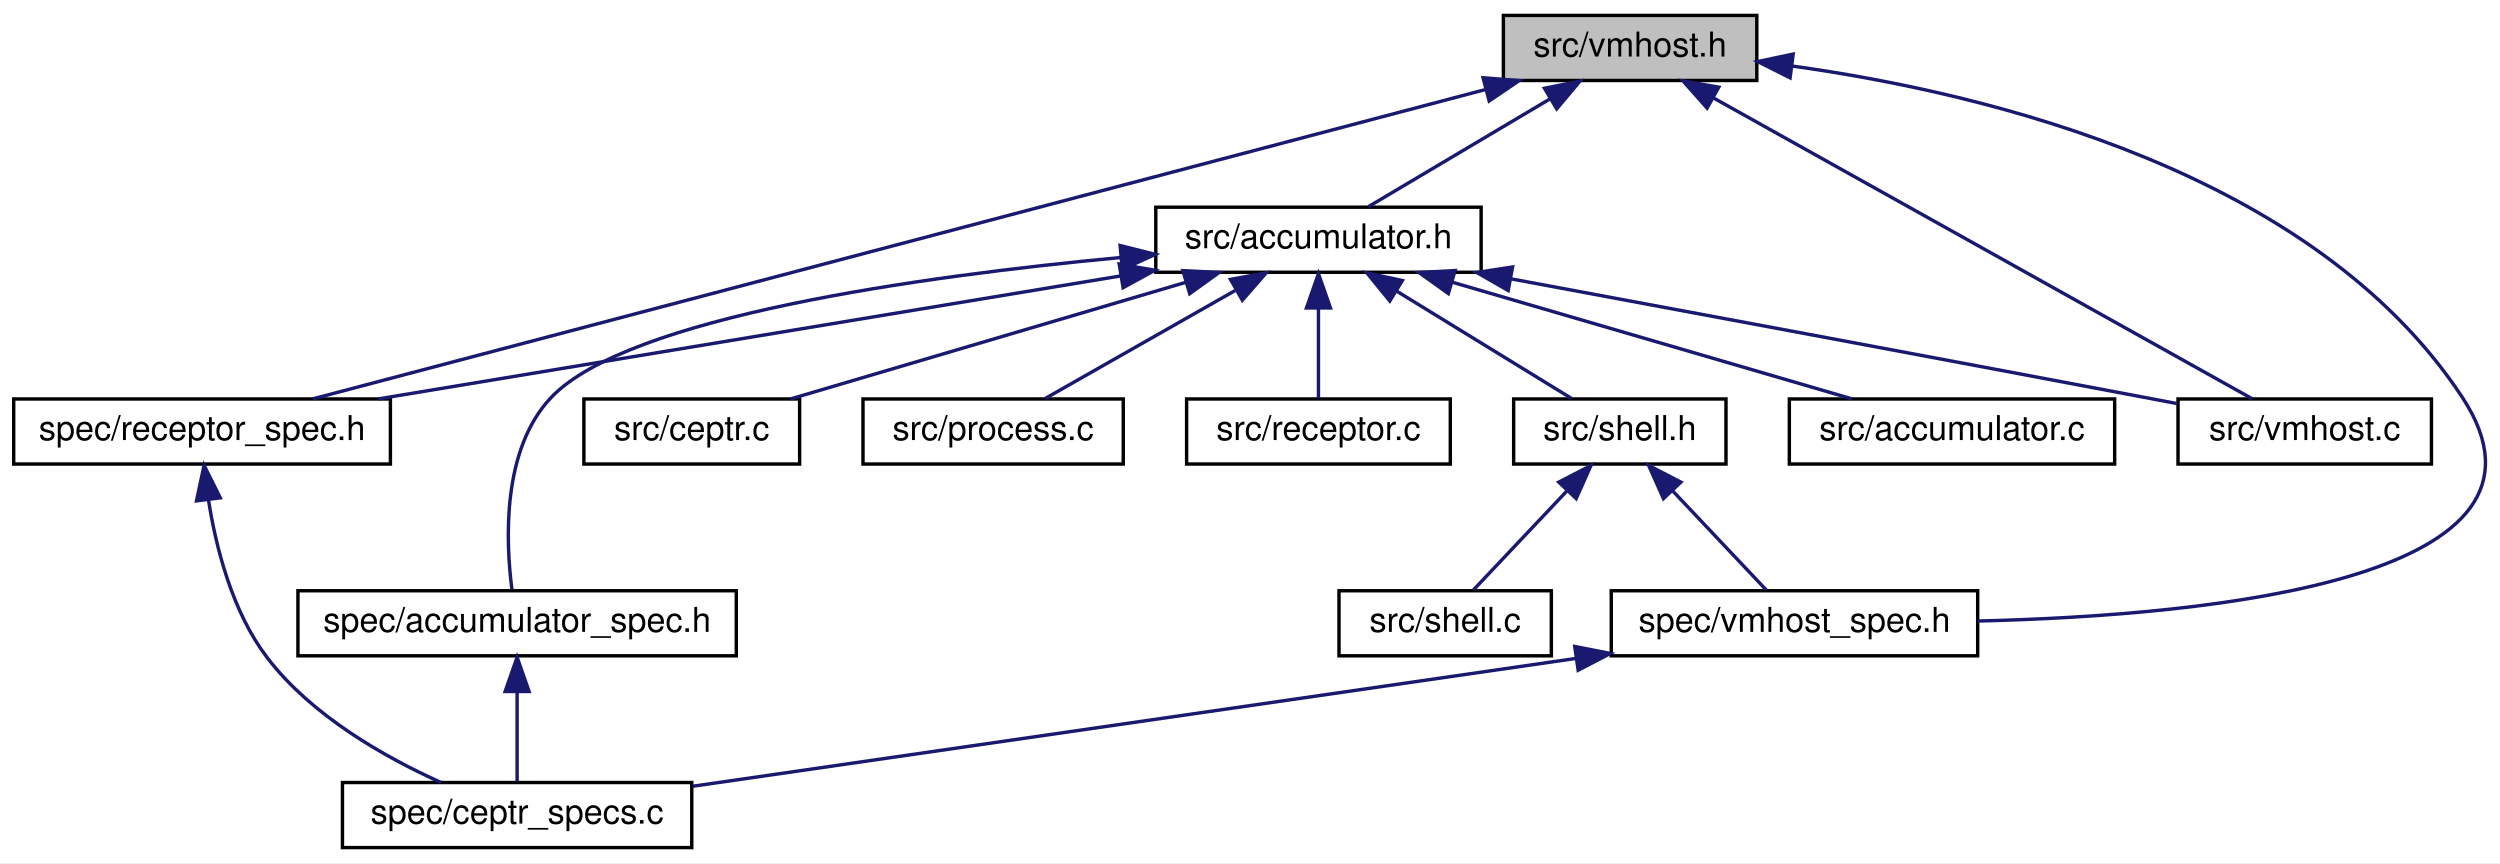
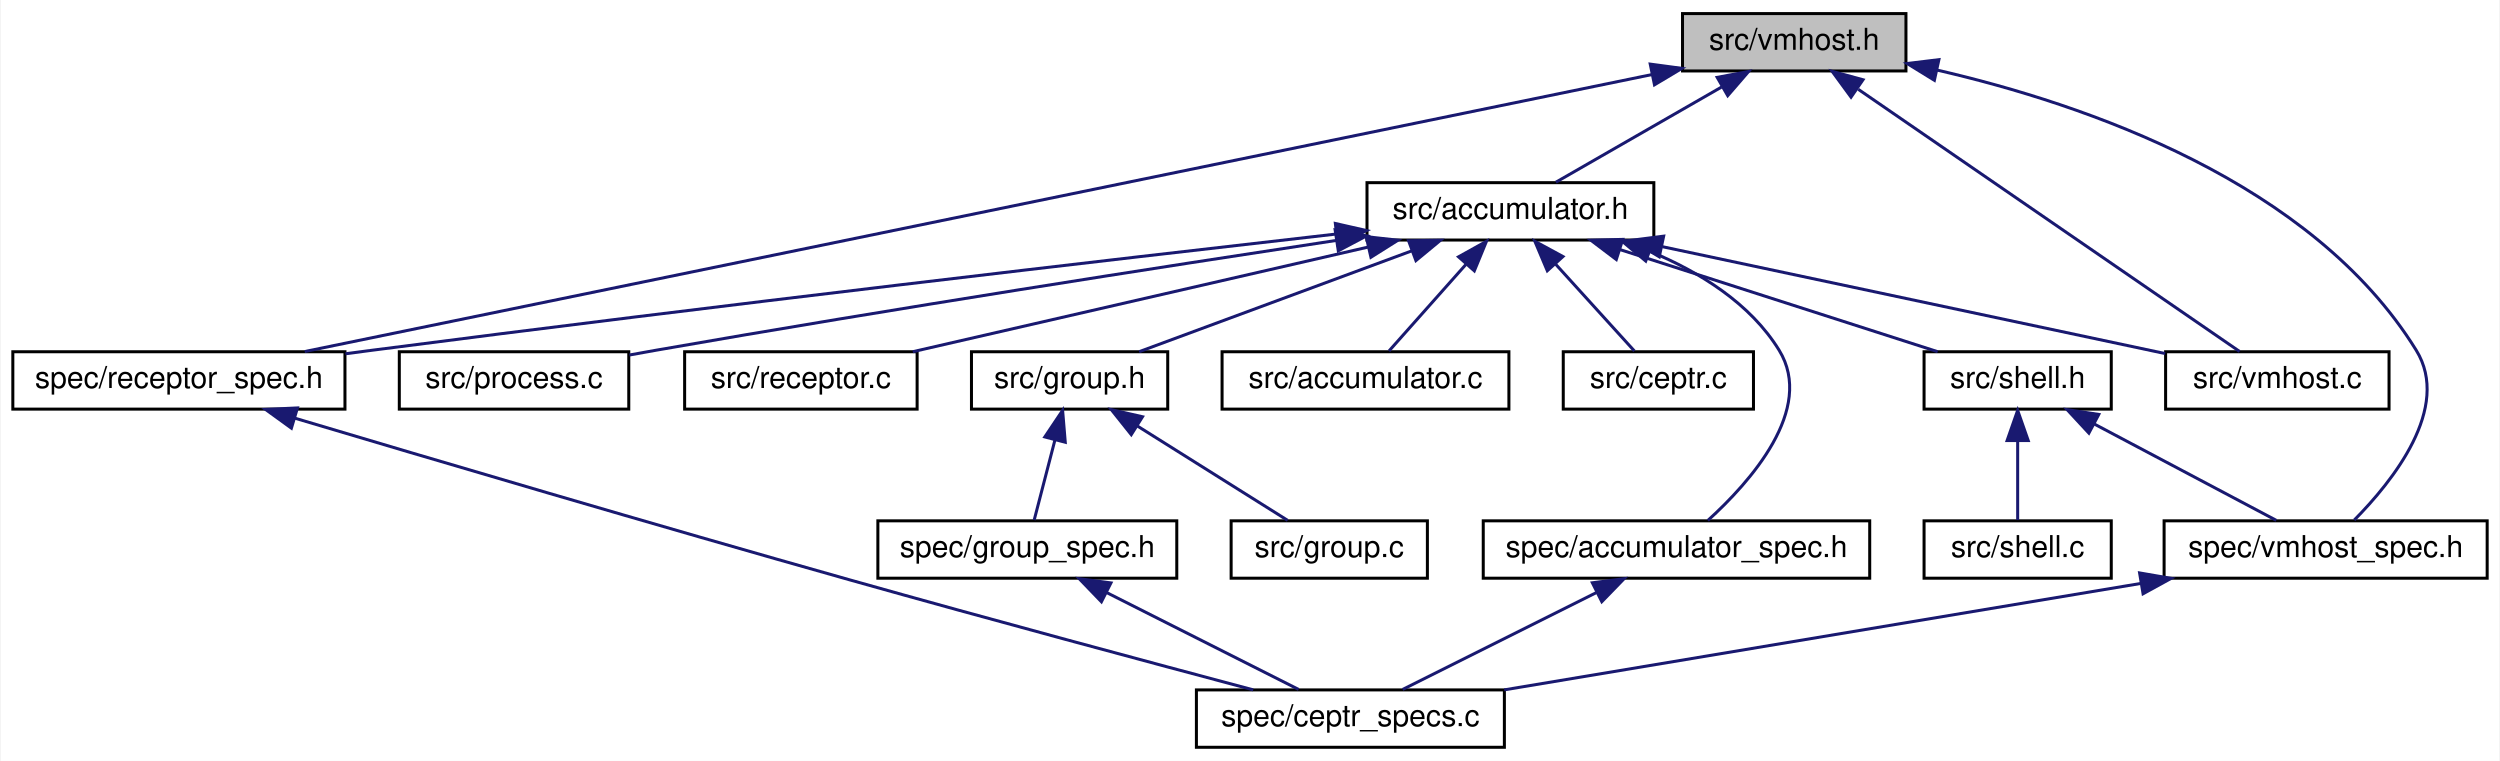
- <svg xmlns="http://www.w3.org/2000/svg" xmlns:xlink="http://www.w3.org/1999/xlink" width="730pt" height="252pt" viewBox="0.00 0.00 730.02 252.00">
+ <svg xmlns="http://www.w3.org/2000/svg" xmlns:xlink="http://www.w3.org/1999/xlink" width="828pt" height="252pt" viewBox="0.00 0.00 827.50 252.00">
  <g id="graph0" class="graph" transform="scale(1 1) rotate(0) translate(4 248)">
-     <polygon fill="white" stroke="none" points="-4,4 -4,-248 726.018,-248 726.018,4 -4,4" />
+     <polygon fill="white" stroke="none" points="-4,4 -4,-248 823.5,-248 823.5,4 -4,4" />
    <g id="node1" class="node">
-       <polygon fill="#bfbfbf" stroke="black" points="435,-224.5 435,-243.5 509,-243.5 509,-224.5 435,-224.5" />
-       <text text-anchor="middle" x="472" y="-231.5" font-family="Helvetica,sans-Serif" font-size="10.00">src/vmhost.h</text>
+       <polygon fill="#bfbfbf" stroke="black" points="553,-224.5 553,-243.5 627,-243.5 627,-224.5 553,-224.5" />
+       <text text-anchor="middle" x="590" y="-231.5" font-family="Helvetica,sans-Serif" font-size="10.00">src/vmhost.h</text>
    </g>
    <g id="node2" class="node">
      <g id="a_node2">
        <a xlink:href="accumulator_8h.html" target="_top" xlink:title="header file for the accumulator ">
-           <polygon fill="white" stroke="black" points="333.5,-168.5 333.5,-187.5 428.5,-187.5 428.5,-168.5 333.5,-168.5" />
-           <text text-anchor="middle" x="381" y="-175.5" font-family="Helvetica,sans-Serif" font-size="10.00">src/accumulator.h</text>
+           <polygon fill="white" stroke="black" points="448.5,-168.5 448.5,-187.5 543.5,-187.5 543.5,-168.5 448.5,-168.5" />
+           <text text-anchor="middle" x="496" y="-175.5" font-family="Helvetica,sans-Serif" font-size="10.00">src/accumulator.h</text>
        </a>
      </g>
    </g>
    <g id="edge1" class="edge">
-       <path fill="none" stroke="midnightblue" d="M448.706,-219.177C431.961,-209.241 409.9,-196.149 395.584,-187.655" />
-       <polygon fill="midnightblue" stroke="midnightblue" points="446.993,-222.231 457.379,-224.324 450.566,-216.211 446.993,-222.231" />
-     </g>
-     <g id="node9" class="node">
-       <g id="a_node9">
-         <a xlink:href="vmhost__spec_8h.html" target="_top" xlink:title="spec/vmhost_spec.h">
-           <polygon fill="white" stroke="black" points="466.5,-56.5 466.5,-75.5 573.5,-75.5 573.5,-56.5 466.5,-56.5" />
-           <text text-anchor="middle" x="520" y="-63.5" font-family="Helvetica,sans-Serif" font-size="10.00">spec/vmhost_spec.h</text>
-         </a>
-       </g>
-     </g>
-     <g id="edge17" class="edge">
-       <path fill="none" stroke="midnightblue" d="M519.203,-228.739C576.778,-220.715 671.762,-197.705 715,-132 749.82,-79.088 642.609,-68.301 573.584,-66.661" />
-       <polygon fill="midnightblue" stroke="midnightblue" points="518.723,-225.271 509.256,-230.028 519.623,-232.213 518.723,-225.271" />
-     </g>
-     <g id="node11" class="node">
-       <g id="a_node11">
-         <a xlink:href="vmhost_8c.html" target="_top" xlink:title="virtual machine host receptor implementation ">
-           <polygon fill="white" stroke="black" points="632,-112.5 632,-131.5 706,-131.5 706,-112.5 632,-112.5" />
-           <text text-anchor="middle" x="669" y="-119.5" font-family="Helvetica,sans-Serif" font-size="10.00">src/vmhost.c</text>
-         </a>
-       </g>
-     </g>
-     <g id="edge15" class="edge">
-       <path fill="none" stroke="midnightblue" d="M496.273,-219.446C537.373,-196.497 619.516,-150.631 653.614,-131.591" />
-       <polygon fill="midnightblue" stroke="midnightblue" points="494.483,-216.437 487.458,-224.368 497.896,-222.549 494.483,-216.437" />
+       <path fill="none" stroke="midnightblue" d="M565.938,-219.177C548.641,-209.241 525.852,-196.149 511.065,-187.655" />
+       <polygon fill="midnightblue" stroke="midnightblue" points="564.483,-222.378 574.897,-224.324 567.97,-216.308 564.483,-222.378" />
    </g>
    <g id="node13" class="node">
      <g id="a_node13">
+         <a xlink:href="vmhost__spec_8h.html" target="_top" xlink:title="spec/vmhost_spec.h">
+           <polygon fill="white" stroke="black" points="712.5,-56.5 712.5,-75.5 819.5,-75.5 819.5,-56.5 712.5,-56.5" />
+           <text text-anchor="middle" x="766" y="-63.5" font-family="Helvetica,sans-Serif" font-size="10.00">spec/vmhost_spec.h</text>
+         </a>
+       </g>
+     </g>
+     <g id="edge21" class="edge">
+       <path fill="none" stroke="midnightblue" d="M637.216,-224.812C686.602,-213.449 761.618,-187.631 796,-132 807.761,-112.97 788.152,-88.566 775.472,-75.753" />
+       <polygon fill="midnightblue" stroke="midnightblue" points="636.417,-221.404 627.396,-226.959 637.913,-228.242 636.417,-221.404" />
+     </g>
+     <g id="node14" class="node">
+       <g id="a_node14">
+         <a xlink:href="vmhost_8c.html" target="_top" xlink:title="virtual machine host receptor implementation ">
+           <polygon fill="white" stroke="black" points="713,-112.5 713,-131.5 787,-131.5 787,-112.5 713,-112.5" />
+           <text text-anchor="middle" x="750" y="-119.5" font-family="Helvetica,sans-Serif" font-size="10.00">src/vmhost.c</text>
+         </a>
+       </g>
+     </g>
+     <g id="edge19" class="edge">
+       <path fill="none" stroke="midnightblue" d="M611.212,-218.417C645.053,-195.151 710.218,-150.35 737.503,-131.591" />
+       <polygon fill="midnightblue" stroke="midnightblue" points="608.813,-215.819 602.555,-224.368 612.778,-221.587 608.813,-215.819" />
+     </g>
+     <g id="node16" class="node">
+       <g id="a_node16">
        <a xlink:href="receptor__spec_8h.html" target="_top" xlink:title="spec/receptor_spec.h">
          <polygon fill="white" stroke="black" points="0,-112.5 0,-131.5 110,-131.5 110,-112.5 0,-112.5" />
          <text text-anchor="middle" x="55" y="-119.5" font-family="Helvetica,sans-Serif" font-size="10.00">spec/receptor_spec.h</text>
        </a>
      </g>
    </g>
-     <g id="edge16" class="edge">
-       <path fill="none" stroke="midnightblue" d="M429.725,-221.848C346.276,-199.835 162.007,-151.227 87.354,-131.535" />
-       <polygon fill="midnightblue" stroke="midnightblue" points="429.064,-225.294 439.626,-224.46 430.849,-218.525 429.064,-225.294" />
+     <g id="edge20" class="edge">
+       <path fill="none" stroke="midnightblue" d="M542.976,-223.332C439.763,-202.11 194.784,-151.741 96.679,-131.57" />
+       <polygon fill="midnightblue" stroke="midnightblue" points="542.305,-226.767 552.805,-225.352 543.714,-219.91 542.305,-226.767" />
    </g>
    <g id="node3" class="node">
      <g id="a_node3">
        <a xlink:href="accumulator_8c.html" target="_top" xlink:title="implementation file for accumulator ">
-           <polygon fill="white" stroke="black" points="518.5,-112.5 518.5,-131.5 613.5,-131.5 613.5,-112.5 518.5,-112.5" />
-           <text text-anchor="middle" x="566" y="-119.5" font-family="Helvetica,sans-Serif" font-size="10.00">src/accumulator.c</text>
+           <polygon fill="white" stroke="black" points="400.5,-112.5 400.5,-131.5 495.5,-131.5 495.5,-112.5 400.5,-112.5" />
+           <text text-anchor="middle" x="448" y="-119.5" font-family="Helvetica,sans-Serif" font-size="10.00">src/accumulator.c</text>
        </a>
      </g>
    </g>
    <g id="edge2" class="edge">
-       <path fill="none" stroke="midnightblue" d="M420.166,-165.568C455.065,-155.381 505.349,-140.703 536.823,-131.516" />
-       <polygon fill="midnightblue" stroke="midnightblue" points="418.933,-162.282 410.314,-168.444 420.894,-169.001 418.933,-162.282" />
+       <path fill="none" stroke="midnightblue" d="M481.272,-160.431C472.86,-150.967 462.651,-139.483 455.779,-131.751" />
+       <polygon fill="midnightblue" stroke="midnightblue" points="478.814,-162.934 488.074,-168.083 484.046,-158.284 478.814,-162.934" />
    </g>
    <g id="node4" class="node">
      <g id="a_node4">
        <a xlink:href="ceptr_8c.html" target="_top" xlink:title="implements main() entry point for the ceptr node ">
-           <polygon fill="white" stroke="black" points="166.5,-112.5 166.5,-131.5 229.5,-131.5 229.5,-112.5 166.5,-112.5" />
-           <text text-anchor="middle" x="198" y="-119.5" font-family="Helvetica,sans-Serif" font-size="10.00">src/ceptr.c</text>
+           <polygon fill="white" stroke="black" points="513.5,-112.5 513.5,-131.5 576.5,-131.5 576.5,-112.5 513.5,-112.5" />
+           <text text-anchor="middle" x="545" y="-119.5" font-family="Helvetica,sans-Serif" font-size="10.00">src/ceptr.c</text>
        </a>
      </g>
    </g>
    <g id="edge3" class="edge">
-       <path fill="none" stroke="midnightblue" d="M342.257,-165.568C307.735,-155.381 257.995,-140.703 226.861,-131.516" />
-       <polygon fill="midnightblue" stroke="midnightblue" points="341.421,-168.97 352.003,-168.444 343.403,-162.256 341.421,-168.97" />
+       <path fill="none" stroke="midnightblue" d="M511.034,-160.431C519.622,-150.967 530.043,-139.483 537.059,-131.751" />
+       <polygon fill="midnightblue" stroke="midnightblue" points="508.219,-158.325 504.091,-168.083 513.403,-163.029 508.219,-158.325" />
    </g>
    <g id="node5" class="node">
      <g id="a_node5">
+         <a xlink:href="group_8h.html" target="_top" xlink:title="group communication receptors header file ">
+           <polygon fill="white" stroke="black" points="317.5,-112.5 317.5,-131.5 382.5,-131.5 382.5,-112.5 317.5,-112.5" />
+           <text text-anchor="middle" x="350" y="-119.5" font-family="Helvetica,sans-Serif" font-size="10.00">src/group.h</text>
+         </a>
+       </g>
+     </g>
+     <g id="edge4" class="edge">
+       <path fill="none" stroke="midnightblue" d="M463.301,-164.906C435.852,-154.754 397.332,-140.506 373.026,-131.516" />
+       <polygon fill="midnightblue" stroke="midnightblue" points="462.273,-168.257 472.866,-168.444 464.701,-161.692 462.273,-168.257" />
+     </g>
+     <g id="node9" class="node">
+       <g id="a_node9">
        <a xlink:href="process_8c.html" target="_top" xlink:title="implementation of ceptr processing: instructions and run tree reduction ">
-           <polygon fill="white" stroke="black" points="248,-112.5 248,-131.5 324,-131.5 324,-112.5 248,-112.5" />
-           <text text-anchor="middle" x="286" y="-119.5" font-family="Helvetica,sans-Serif" font-size="10.00">src/process.c</text>
-         </a>
-       </g>
-     </g>
-     <g id="edge4" class="edge">
-       <path fill="none" stroke="midnightblue" d="M356.682,-163.177C339.201,-153.241 316.17,-140.149 301.226,-131.655" />
-       <polygon fill="midnightblue" stroke="midnightblue" points="355.313,-166.425 365.737,-168.324 358.773,-160.339 355.313,-166.425" />
+           <polygon fill="white" stroke="black" points="128,-112.5 128,-131.5 204,-131.5 204,-112.5 128,-112.5" />
+           <text text-anchor="middle" x="166" y="-119.5" font-family="Helvetica,sans-Serif" font-size="10.00">src/process.c</text>
+         </a>
+       </g>
+     </g>
+     <g id="edge8" class="edge">
+       <path fill="none" stroke="midnightblue" d="M438.41,-168.386C381.164,-159.696 290.893,-145.647 213,-132 210.136,-131.498 207.176,-130.965 204.201,-130.419" />
+       <polygon fill="midnightblue" stroke="midnightblue" points="437.943,-171.856 448.355,-169.893 438.992,-164.934 437.943,-171.856" />
+     </g>
+     <g id="node10" class="node">
+       <g id="a_node10">
+         <a xlink:href="receptor_8c.html" target="_top" xlink:title="receptor implementation ">
+           <polygon fill="white" stroke="black" points="222.5,-112.5 222.5,-131.5 299.5,-131.5 299.5,-112.5 222.5,-112.5" />
+           <text text-anchor="middle" x="261" y="-119.5" font-family="Helvetica,sans-Serif" font-size="10.00">src/receptor.c</text>
+         </a>
+       </g>
+     </g>
+     <g id="edge9" class="edge">
+       <path fill="none" stroke="midnightblue" d="M448.795,-166.153C404.393,-155.95 338.815,-140.881 298.062,-131.516" />
+       <polygon fill="midnightblue" stroke="midnightblue" points="448.234,-169.615 458.764,-168.444 449.801,-162.793 448.234,-169.615" />
+     </g>
+     <g id="node11" class="node">
+       <g id="a_node11">
+         <a xlink:href="shell_8h.html" target="_top" xlink:title="command line shell receptor header files ">
+           <polygon fill="white" stroke="black" points="633,-112.5 633,-131.5 695,-131.5 695,-112.5 633,-112.5" />
+           <text text-anchor="middle" x="664" y="-119.5" font-family="Helvetica,sans-Serif" font-size="10.00">src/shell.h</text>
+         </a>
+       </g>
+     </g>
+     <g id="edge10" class="edge">
+       <path fill="none" stroke="midnightblue" d="M532.386,-165.304C564.042,-155.129 609.168,-140.625 637.504,-131.516" />
+       <polygon fill="midnightblue" stroke="midnightblue" points="531.069,-162.051 522.62,-168.444 533.211,-168.715 531.069,-162.051" />
+     </g>
+     <g id="edge14" class="edge">
+       <path fill="none" stroke="midnightblue" d="M546.326,-166.301C595.386,-155.871 668.843,-140.254 712.834,-130.902" />
+       <polygon fill="midnightblue" stroke="midnightblue" points="545.301,-162.94 536.247,-168.444 546.756,-169.787 545.301,-162.94" />
+     </g>
+     <g id="node15" class="node">
+       <g id="a_node15">
+         <a xlink:href="accumulator__spec_8h_source.html" target="_top" xlink:title="spec/accumulator_spec.h">
+           <polygon fill="white" stroke="black" points="487,-56.5 487,-75.5 615,-75.5 615,-56.5 487,-56.5" />
+           <text text-anchor="middle" x="551" y="-63.5" font-family="Helvetica,sans-Serif" font-size="10.00">spec/accumulator_spec.h</text>
+         </a>
+       </g>
+     </g>
+     <g id="edge15" class="edge">
+       <path fill="none" stroke="midnightblue" d="M542.272,-164.728C558.689,-157.904 575.447,-147.535 585,-132 597.008,-112.473 575.321,-88.271 561.385,-75.622" />
+       <polygon fill="midnightblue" stroke="midnightblue" points="540.817,-161.537 532.702,-168.349 543.294,-168.084 540.817,-161.537" />
+     </g>
+     <g id="edge17" class="edge">
+       <path fill="none" stroke="midnightblue" d="M438.302,-170.492C364.296,-162.058 231.998,-146.687 119,-132 116.107,-131.624 113.142,-131.231 110.148,-130.83" />
+       <polygon fill="midnightblue" stroke="midnightblue" points="438.018,-173.983 448.35,-171.636 438.81,-167.028 438.018,-173.983" />
    </g>
    <g id="node6" class="node">
      <g id="a_node6">
-         <a xlink:href="receptor_8c.html" target="_top" xlink:title="receptor implementation ">
-           <polygon fill="white" stroke="black" points="342.5,-112.5 342.5,-131.5 419.5,-131.5 419.5,-112.5 342.5,-112.5" />
-           <text text-anchor="middle" x="381" y="-119.5" font-family="Helvetica,sans-Serif" font-size="10.00">src/receptor.c</text>
+         <a xlink:href="group_8c.html" target="_top" xlink:title="implementation of some group communication receptors ">
+           <polygon fill="white" stroke="black" points="403.5,-56.5 403.5,-75.5 468.5,-75.5 468.5,-56.5 403.5,-56.5" />
+           <text text-anchor="middle" x="436" y="-63.5" font-family="Helvetica,sans-Serif" font-size="10.00">src/group.c</text>
        </a>
      </g>
    </g>
    <g id="edge5" class="edge">
-       <path fill="none" stroke="midnightblue" d="M381,-157.805C381,-148.91 381,-138.78 381,-131.751" />
-       <polygon fill="midnightblue" stroke="midnightblue" points="377.5,-158.083 381,-168.083 384.5,-158.083 377.5,-158.083" />
+       <path fill="none" stroke="midnightblue" d="M372.455,-106.901C388.224,-96.999 408.814,-84.07 422.217,-75.654" />
+       <polygon fill="midnightblue" stroke="midnightblue" points="370.425,-104.042 363.817,-112.324 374.148,-109.97 370.425,-104.042" />
    </g>
    <g id="node7" class="node">
      <g id="a_node7">
-         <a xlink:href="shell_8h.html" target="_top" xlink:title="command line shell receptor header files ">
-           <polygon fill="white" stroke="black" points="438,-112.5 438,-131.5 500,-131.5 500,-112.5 438,-112.5" />
-           <text text-anchor="middle" x="469" y="-119.5" font-family="Helvetica,sans-Serif" font-size="10.00">src/shell.h</text>
+         <a xlink:href="group__spec_8h.html" target="_top" xlink:title="spec/group_spec.h">
+           <polygon fill="white" stroke="black" points="286.5,-56.5 286.5,-75.5 385.5,-75.5 385.5,-56.5 286.5,-56.5" />
+           <text text-anchor="middle" x="336" y="-63.5" font-family="Helvetica,sans-Serif" font-size="10.00">spec/group_spec.h</text>
        </a>
      </g>
    </g>
    <g id="edge6" class="edge">
-       <path fill="none" stroke="midnightblue" d="M403.977,-162.901C420.113,-152.999 441.181,-140.071 454.896,-131.655" />
-       <polygon fill="midnightblue" stroke="midnightblue" points="401.831,-160.111 395.139,-168.324 405.493,-166.077 401.831,-160.111" />
-     </g>
-     <g id="edge10" class="edge">
-       <path fill="none" stroke="midnightblue" d="M437.265,-166.57C486.116,-157.496 558.747,-143.961 622,-132 625.184,-131.398 628.488,-130.77 631.803,-130.139" />
-       <polygon fill="midnightblue" stroke="midnightblue" points="436.406,-163.169 427.213,-168.436 437.684,-170.052 436.406,-163.169" />
+       <path fill="none" stroke="midnightblue" d="M345.177,-102.396C342.835,-93.362 340.132,-82.936 338.269,-75.751" />
+       <polygon fill="midnightblue" stroke="midnightblue" points="341.79,-103.281 347.688,-112.083 348.566,-101.525 341.79,-103.281" />
+     </g>
+     <g id="node8" class="node">
+       <g id="a_node8">
+         <a xlink:href="ceptr__specs_8c.html" target="_top" xlink:title="implements a main() entry point for running all the tests ">
+           <polygon fill="white" stroke="black" points="392,-0.5 392,-19.5 494,-19.5 494,-0.5 392,-0.5" />
+           <text text-anchor="middle" x="443" y="-7.5" font-family="Helvetica,sans-Serif" font-size="10.00">spec/ceptr_specs.c</text>
+         </a>
+       </g>
+     </g>
+     <g id="edge7" class="edge">
+       <path fill="none" stroke="midnightblue" d="M362.302,-51.726C382.115,-41.727 408.707,-28.306 425.851,-19.654" />
+       <polygon fill="midnightblue" stroke="midnightblue" points="360.542,-48.694 353.191,-56.324 363.696,-54.943 360.542,-48.694" />
    </g>
    <g id="node12" class="node">
      <g id="a_node12">
-         <a xlink:href="accumulator__spec_8h_source.html" target="_top" xlink:title="spec/accumulator_spec.h">
-           <polygon fill="white" stroke="black" points="83,-56.5 83,-75.5 211,-75.5 211,-56.5 83,-56.5" />
-           <text text-anchor="middle" x="147" y="-63.5" font-family="Helvetica,sans-Serif" font-size="10.00">spec/accumulator_spec.h</text>
+         <a xlink:href="shell_8c.html" target="_top" xlink:title="implementation of a command line shell receptor ">
+           <polygon fill="white" stroke="black" points="633,-56.5 633,-75.5 695,-75.5 695,-56.5 633,-56.5" />
+           <text text-anchor="middle" x="664" y="-63.5" font-family="Helvetica,sans-Serif" font-size="10.00">src/shell.c</text>
        </a>
      </g>
    </g>
    <g id="edge11" class="edge">
-       <path fill="none" stroke="midnightblue" d="M323.105,-172.797C264.492,-167.29 179.392,-155.437 157,-132 142.488,-116.81 143.671,-89.877 145.484,-75.928" />
-       <polygon fill="midnightblue" stroke="midnightblue" points="323.083,-176.309 333.357,-173.722 323.712,-169.338 323.083,-176.309" />
+       <path fill="none" stroke="midnightblue" d="M664,-101.805C664,-92.91 664,-82.78 664,-75.751" />
+       <polygon fill="midnightblue" stroke="midnightblue" points="660.5,-102.083 664,-112.083 667.5,-102.083 660.5,-102.083" />
+     </g>
+     <g id="edge12" class="edge">
+       <path fill="none" stroke="midnightblue" d="M689.331,-107.59C708.19,-97.605 733.384,-84.267 749.653,-75.654" />
+       <polygon fill="midnightblue" stroke="midnightblue" points="687.588,-104.552 680.388,-112.324 690.864,-110.738 687.588,-104.552" />
    </g>
    <g id="edge13" class="edge">
-       <path fill="none" stroke="midnightblue" d="M323.315,-167.445C261.818,-157.258 165.347,-141.278 106.379,-131.511" />
-       <polygon fill="midnightblue" stroke="midnightblue" points="322.81,-170.909 333.248,-169.09 323.954,-164.003 322.81,-170.909" />
-     </g>
-     <g id="node8" class="node">
-       <g id="a_node8">
-         <a xlink:href="shell_8c.html" target="_top" xlink:title="implementation of a command line shell receptor ">
-           <polygon fill="white" stroke="black" points="387,-56.5 387,-75.5 449,-75.5 449,-56.5 387,-56.5" />
-           <text text-anchor="middle" x="418" y="-63.5" font-family="Helvetica,sans-Serif" font-size="10.00">src/shell.c</text>
-         </a>
-       </g>
-     </g>
-     <g id="edge7" class="edge">
-       <path fill="none" stroke="midnightblue" d="M453.622,-104.718C444.633,-95.2 433.641,-83.561 426.265,-75.751" />
-       <polygon fill="midnightblue" stroke="midnightblue" points="451.168,-107.216 460.578,-112.083 456.257,-102.41 451.168,-107.216" />
-     </g>
-     <g id="edge8" class="edge">
-       <path fill="none" stroke="midnightblue" d="M484.378,-104.718C493.367,-95.2 504.359,-83.561 511.735,-75.751" />
-       <polygon fill="midnightblue" stroke="midnightblue" points="481.743,-102.41 477.422,-112.083 486.832,-107.216 481.743,-102.41" />
-     </g>
-     <g id="node10" class="node">
-       <g id="a_node10">
-         <a xlink:href="ceptr__specs_8c.html" target="_top" xlink:title="implements a main() entry point for running all the tests ">
-           <polygon fill="white" stroke="black" points="96,-0.5 96,-19.5 198,-19.5 198,-0.5 96,-0.5" />
-           <text text-anchor="middle" x="147" y="-7.5" font-family="Helvetica,sans-Serif" font-size="10.00">spec/ceptr_specs.c</text>
-         </a>
-       </g>
-     </g>
-     <g id="edge9" class="edge">
-       <path fill="none" stroke="midnightblue" d="M456.275,-55.751C359.451,-41.72 257.77,-27.014 198.181,-18.398" />
-       <polygon fill="midnightblue" stroke="midnightblue" points="455.833,-59.223 466.232,-57.193 456.837,-52.295 455.833,-59.223" />
-     </g>
-     <g id="edge12" class="edge">
-       <path fill="none" stroke="midnightblue" d="M147,-45.804C147,-36.91 147,-26.78 147,-19.751" />
-       <polygon fill="midnightblue" stroke="midnightblue" points="143.5,-46.083 147,-56.083 150.5,-46.083 143.5,-46.083" />
-     </g>
-     <g id="edge14" class="edge">
-       <path fill="none" stroke="midnightblue" d="M56.852,-102.179C59.033,-88.245 63.763,-69.427 74,-56 86.998,-38.951 108.471,-26.844 124.772,-19.513" />
-       <polygon fill="midnightblue" stroke="midnightblue" points="53.378,-101.751 55.593,-112.112 60.323,-102.631 53.378,-101.751" />
+       <path fill="none" stroke="midnightblue" d="M704.933,-54.791C643.9,-44.587 551.133,-29.078 493.941,-19.516" />
+       <polygon fill="midnightblue" stroke="midnightblue" points="704.379,-58.247 714.82,-56.444 705.534,-51.342 704.379,-58.247" />
+     </g>
+     <g id="edge16" class="edge">
+       <path fill="none" stroke="midnightblue" d="M524.452,-51.726C504.454,-41.727 477.613,-28.306 460.309,-19.654" />
+       <polygon fill="midnightblue" stroke="midnightblue" points="523.138,-54.982 533.648,-56.324 526.269,-48.721 523.138,-54.982" />
+     </g>
+     <g id="edge18" class="edge">
+       <path fill="none" stroke="midnightblue" d="M93.44,-109.49C137.651,-96.312 212.452,-74.197 277,-56 323.414,-42.916 377.332,-28.431 410.814,-19.52" />
+       <polygon fill="midnightblue" stroke="midnightblue" points="92.266,-106.188 83.684,-112.401 94.268,-112.896 92.266,-106.188" />
    </g>
  </g>
</svg>
